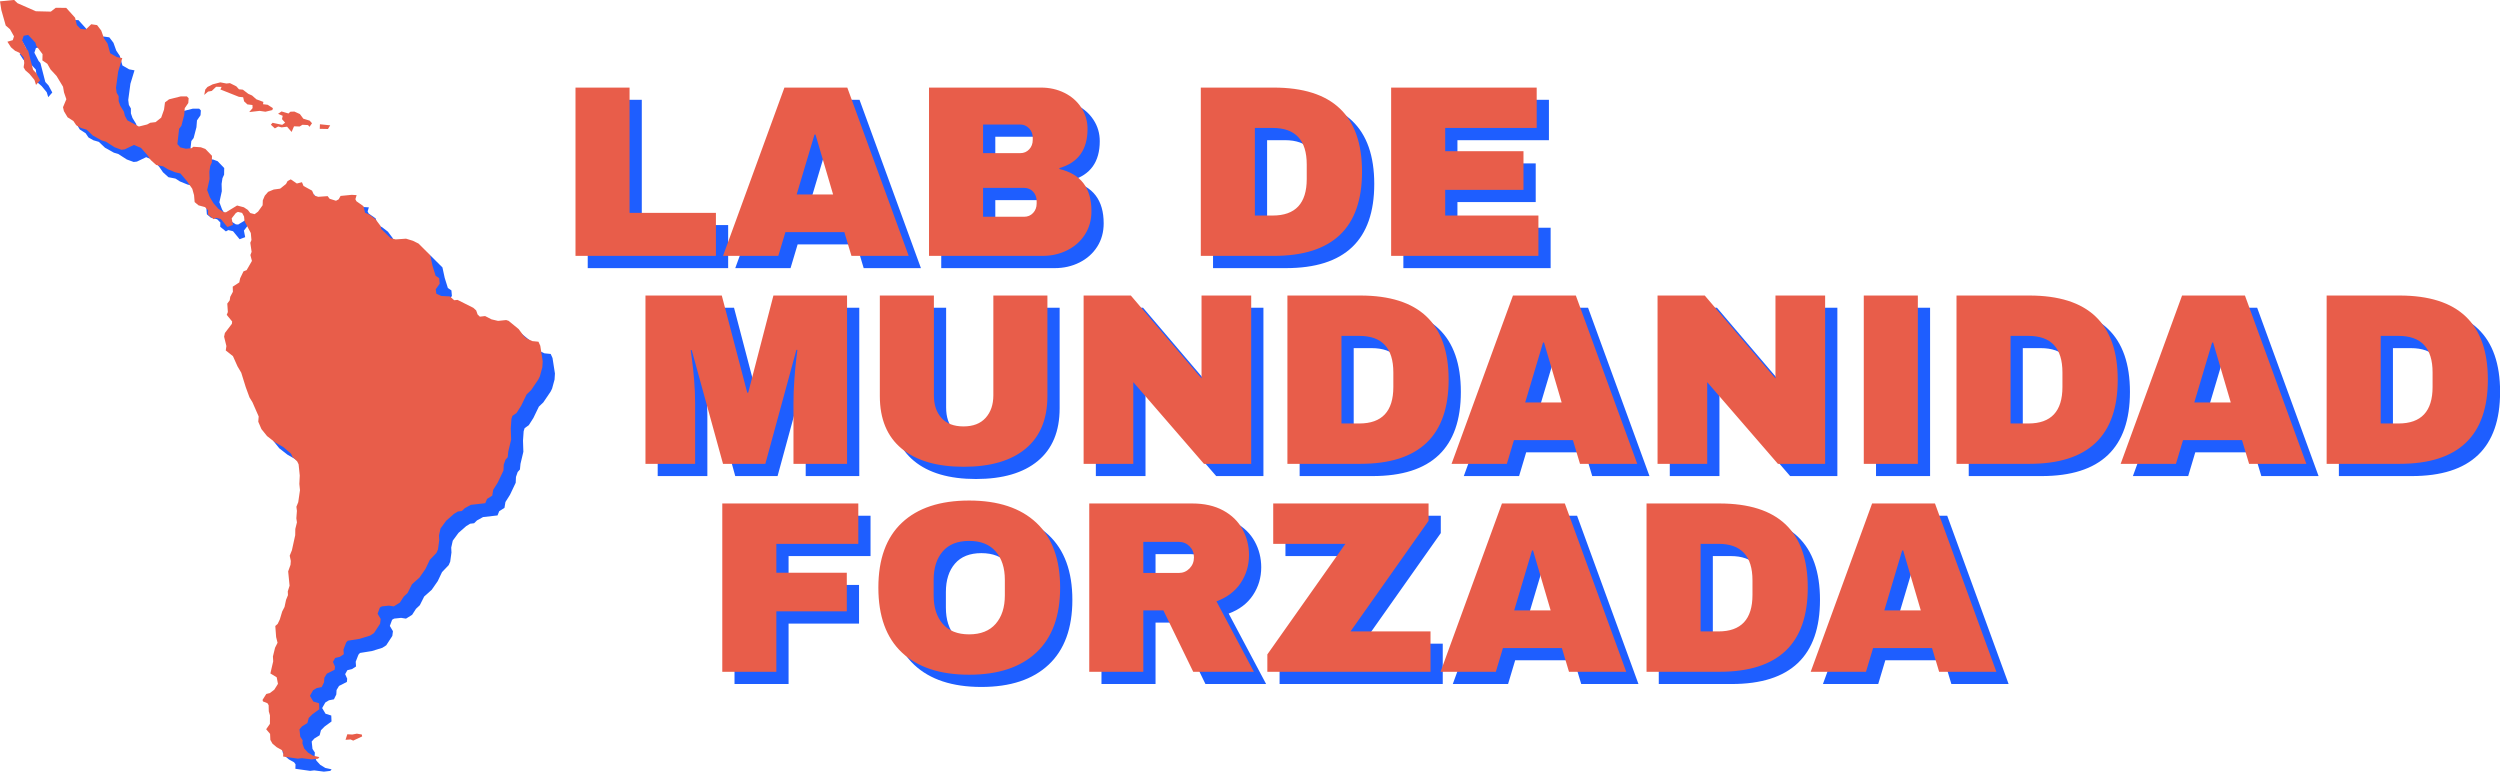
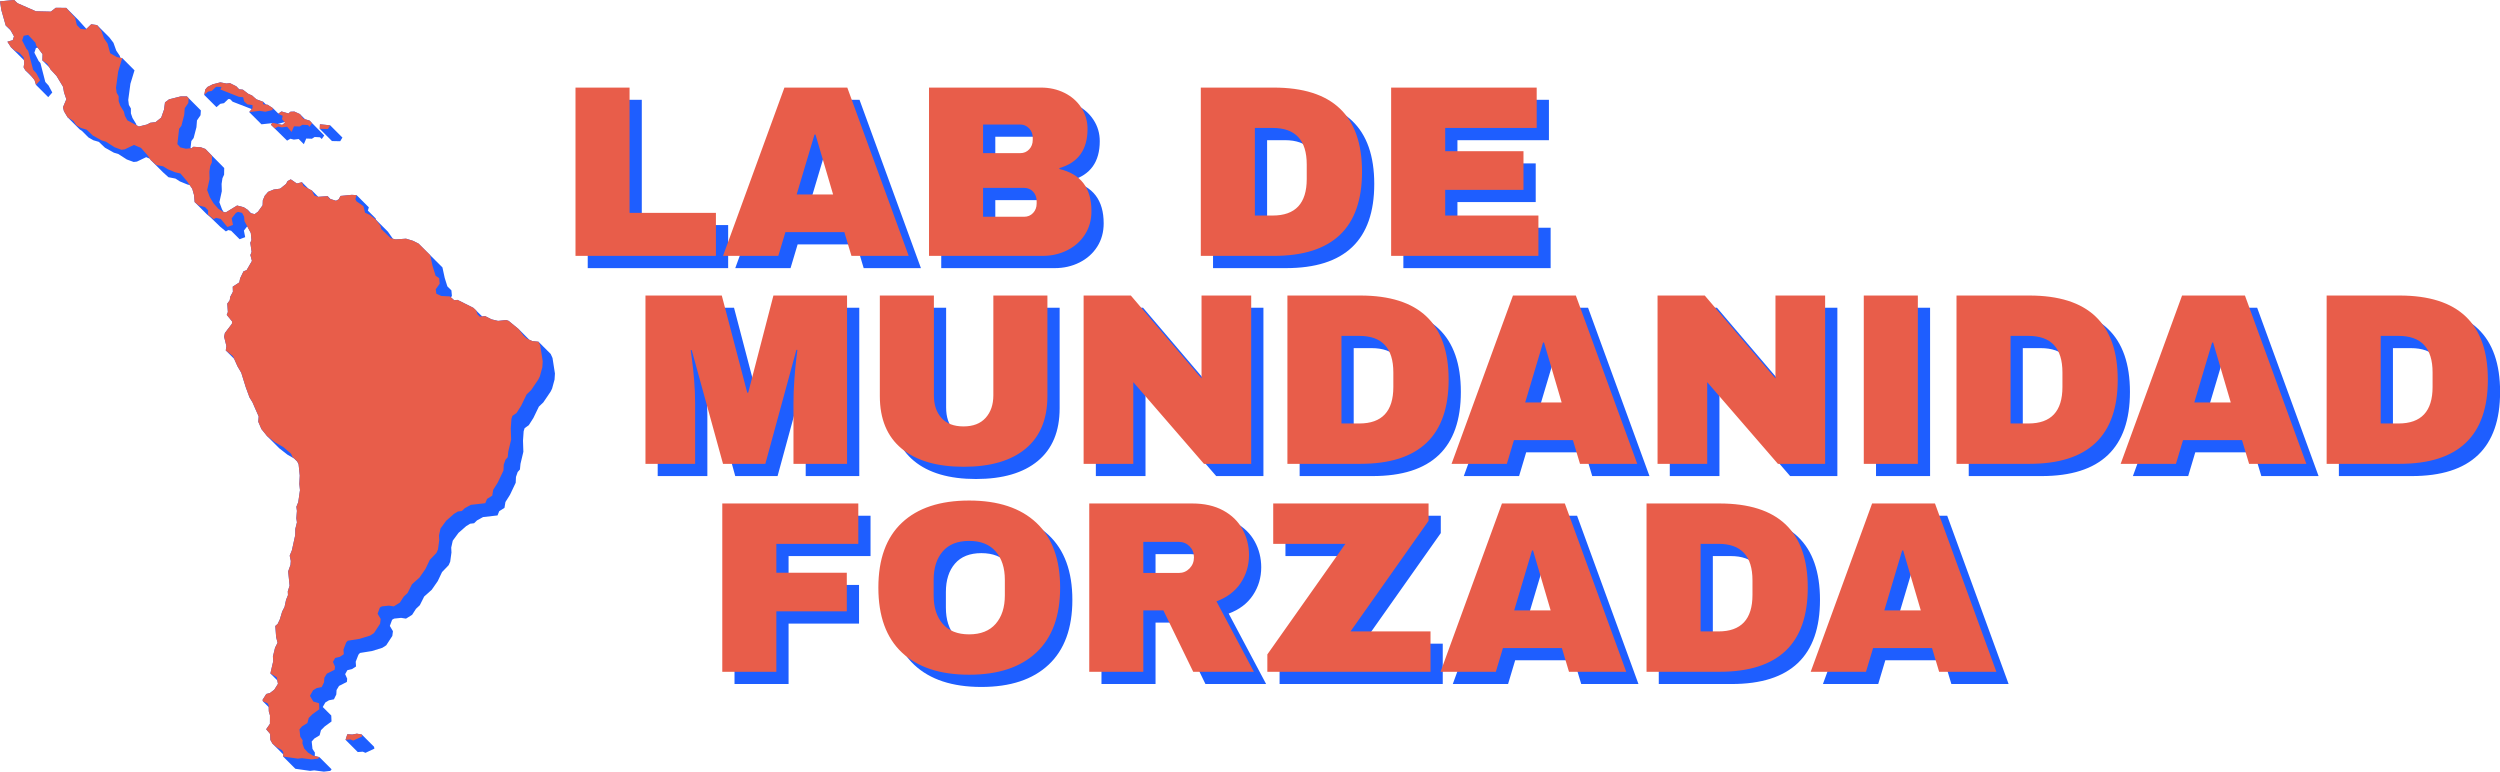
<svg xmlns="http://www.w3.org/2000/svg" viewBox="0 -35.8 1021.9 315.4" role="img" aria-label="Lab de Mundanidad Forzada">
  <defs>
-     <path id="c" d="M27.07,-32.58L30.69,-28.56L31.42,-25.55L32.93,-24L35.09,-23.76L37.29,-25.89L39.68,-25.54L41.38,-23.31L42.52,-20.12L43.98,-17.95L45.03,-14.05L47.78,-12.46L49.98,-12.05L48.31,-6.57L47.42,0.06L47.68,2.11L48.5,3.53L48.51,5.55L49.15,7.41L50.64,9.84L51.06,11.56L52.06,13.39L56.76,15.92L60.17,15.07L61.42,14.38L63.59,14.12L65.89,12.29L67.05,9L67.44,6.06L69.08,4.81L73.85,3.61L76.4,3.61L77.11,4.34L76.97,6.3L75.52,8.42L75.3,11.2L74.15,15.62L73.21,16.85L72.5,23.1L73.74,24.46L75.98,24.99L78.32,24.77L79.05,24.19L82.1,24.4L83.95,25.09L86.65,27.89L86.6,30.6L85.93,32.04L85.58,34.39L85.67,37.35L84.68,41.88L85.76,44.78L87.29,47.31L89.3,49.57L91.41,50.91L92.36,50.98L96.92,48.2L99.68,48.93L101.32,50.02L102.3,51.28L104.09,51.74L105.48,50.71L107.35,48.1L107.43,46.08L108.23,44.2L109.6,42.62L111.89,41.67L114.5,41.32L116.92,39.39L117.54,38.23L118.85,37.51L121.34,39.21L123.43,38.68L124.07,40.23L127.55,42.12L128.44,44.09L130.06,44.65L133.93,44.37L134.74,45.45L137.34,46.26L138.43,45.68L139.21,44.29L143.76,43.84L145.77,43.96L145.27,45.62L145.7,46.47L148.56,48.47L149.21,51.13L151.14,52.04L153.56,53.9L155.53,56.53L155.84,57.82L159.71,61.57L161.73,62.06L165.97,61.76L168.78,62.62L171.08,63.76L175.85,68.51L176.78,72.79L178.07,76.92L179.52,77.91L179.72,80.17L178.11,82.44L178.37,84.27L180.36,85.18L183.85,85.36L185.66,86.92L187.02,86.78L193.47,90.02L194.64,91.08L195.22,92.74L196.13,93.64L198.29,93.39L200.92,94.74L203.59,95.37L206.9,95.02L207.9,95.35L212.03,98.74L213.93,101.33L215.33,102.6L217.54,103.62L220.1,103.88L220.85,105.54L221.84,111.89L221.68,114.35L220.67,118.05L220.06,119.29L217.08,123.69L215.27,125.41L213.03,130.05L211.14,133.01L209.45,134.2L209.05,135.46L208.78,139.3L208.93,143.87L207.76,148.78L207.53,151.11L206.61,152.13L205.91,154.14L205.8,156.53L203.47,161.44L201.6,164.41L201.21,166.79L199.07,168.15L198.36,169.89L192.45,170.56L189.97,171.93L188.79,173.08L187.16,173.28L185.56,174.26L182.4,177.03L180.07,180.21L179.44,183.04L179.54,185.03L179.02,188.8L178.4,190.21L175.69,193.04L173.93,196.74L171.47,200.28L168.39,203.03L166.61,206.58L165.04,208.06L163.46,210.51L160.96,212.07L158.96,211.76L156.1,212.06L155.28,212.54L154.35,215.06L155.62,217.21L155.37,219.14L152.87,222.98L151.26,224.01L147.03,225.32L142.15,226.1L141.51,226.82L140.4,229.69L140.53,231.63L138.9,232.69L136.99,233.15L136.09,234.76L136.92,236.63L136.8,237.94L133.58,239.58L132.58,241.25L132.47,243.06L131.5,245.05L129.47,245.45L127.96,246.37L126.69,248.63L128.07,250.95L130.41,251.68L130.51,254.11L127.71,256.16L126.2,257.67L125.65,259.76L123.5,261.07L122.41,262.3L122.73,265.32L123.71,266.82L123.62,268.1L124.35,270.15L125.92,271.85L127.97,273.1L130.55,273.67L130.02,274.31L127.4,274.62L123.45,274.1L121.77,274.3L115.74,273.45L115.8,271.61L115.21,270.8L113.09,269.62L111.37,268.17L110.51,266.64L110.4,264.18L108.8,262.29L110.33,260.09L110.35,256.61L109.87,254.95L109.81,252.47L109.33,251.65L107.5,250.92L107.31,250.3L108.84,247.87L110.33,247.48L112.11,246.13L113.62,243.73L113.1,241.05L110.52,239.48L111.67,234.52L111.56,232.54L112.43,228.97L113.45,226.94L112.87,224.6L112.53,220.08L113.51,219.21L114.38,217.39L115.35,214.15L116.31,212.29L116.92,209.41L117.71,207.46L117.63,205.94L118.37,203.61L117.79,197.76L118.75,195.08L118.87,193.5L118.42,191.34L119.32,189.12L120.67,182.97L120.71,180.41L121.38,177.71L121.13,176.07L121.37,173.03L121.15,171.35L121.91,169.47L122.62,164.56L122.36,162.03L122.53,158.58L122.06,154.01L121.47,152.78L119.53,150.92L118.97,149.65L115.89,147.01L112.48,145.04L109.16,142.45L106.86,139.59L105.57,136.58L105.74,134.44L103.21,128.66L101.98,126.63L100.44,122.42L98.61,116.54L97.08,113.94L95.22,109.78L92.28,107.45L92.54,105.65L91.6,101.82L91.93,100.31L94.79,96.56L94.89,95.61L92.68,92.9L93.14,91.74L92.9,88.3L93.9,86.95L94.11,85.51L95.2,83.48L95.13,81.38L97.81,79.64L98.16,77.96L99.53,75.12L100.81,74.62L102.98,70.86L102.35,68.45L102.85,67.14L102.31,63.44L102.78,62.32L102.52,59.45L99.94,54.62L99.76,52.7L98.96,51.22L97.24,50.81L96.41,51.27L94.7,53.45L95.22,56.14L92.95,56.99L90.25,53.71L88.32,53.24L87.33,53.79L85.02,51.89L85.07,50.14L83.79,48.85L81.15,48.14L79.56,46.8L79.32,43.97L78.6,41.38L76.56,38.43L73.77,35.13L71.67,34.64L68.53,33.36L66.71,32.19L63.86,31.64L61.63,29.63L60.14,27.48L57.62,24.64L54.74,23.45L50.96,25.26L49.63,25.41L46.84,24.39L43.32,22.13L41.55,21.61L37.92,19.58L35.4,17.19L33.17,16.53L31.17,15.39L30,13.66L27.62,12.14L26.13,9.64L25.75,8.03L27.12,4.75L26.17,1.99L25.76,-0.36L23.11,-4.76L20.65,-7.42L19.34,-9.74L17.32,-11.1L17.4,-13.65L14.83,-17.1L14.44,-18.4L11.51,-21.52L9.69,-21.18L9.05,-19.26L10.79,-15.86L11.53,-15.02L13.52,-7.3L14.86,-5.83L16.37,-2.99L14.72,-1.09L14.09,-3.11L12.04,-5.6L10.34,-7.08L9.65,-8.29L9.91,-10.06L9.65,-12.36L7.88,-14.26L6.16,-15.04L4.49,-16.47L3.02,-18.75L5.22,-19.38L5.72,-20.95L4.09,-23.84L2.34,-25.36L0.55,-31.68L0,-35.25L5.78,-35.82L7.14,-34.5L14.66,-31.2L20.78,-31.05L22.79,-32.62Z" />
    <path id="t" d="M235.24 68.8L235.24 0L257.34 0L257.34 51.2L292.64 51.2L292.64 68.8L235.24 68.8M371.44 68.8L348.04 68.8L345.14 59.1L321.04 59.1L318.14 68.8L295.54 68.8L320.64 0L346.34 0L371.44 68.8M332.94 19.2L325.64 43.7L340.54 43.7L333.34 19.2L332.94 19.2M425.54 0Q430.74 0 435.09 2.15Q439.44 4.3 441.99 8.2Q444.54 12.1 444.54 16.9L444.54 16.9Q444.54 29.6 433.04 32.9L433.04 32.9L433.04 33.3Q446.14 36.3 446.14 50.5L446.14 50.5Q446.14 55.9 443.49 60.05Q440.84 64.2 436.24 66.5Q431.64 68.8 426.14 68.8L426.14 68.8L379.74 68.8L379.74 0L425.54 0M401.84 15.1L401.84 26.8L417.04 26.8Q419.24 26.8 420.69 25.25Q422.14 23.7 422.14 21.4L422.14 21.4L422.14 20.4Q422.14 18.2 420.64 16.65Q419.14 15.1 417.04 15.1L417.04 15.1L401.84 15.1M401.84 41L401.84 52.8L418.64 52.8Q420.84 52.8 422.29 51.25Q423.74 49.7 423.74 47.4L423.74 47.4L423.74 46.4Q423.74 44.1 422.29 42.55Q420.84 41 418.64 41L418.64 41L401.84 41M520.64 0Q556.74 0 556.74 34.4L556.74 34.4Q556.74 68.8 520.64 68.8L520.64 68.8L490.84 68.8L490.84 0L520.64 0M512.94 16.5L512.94 52.3L520.24 52.3Q534.14 52.3 534.14 37.4L534.14 37.4L534.14 31.4Q534.14 16.5 520.24 16.5L520.24 16.5L512.94 16.5M568.64 68.8L568.64 0L628.14 0L628.14 16.5L590.74 16.5L590.74 26L622.74 26L622.74 41.8L590.74 41.8L590.74 52.3L628.84 52.3L628.84 68.8L568.64 68.8M346.24 153.8L324.34 153.8L324.34 129Q324.34 124.4 324.69 119.55Q325.04 114.7 325.44 111.4Q325.84 108.1 325.94 107.2L325.94 107.2L325.54 107.2L312.84 153.8L295.54 153.8L282.74 107.3L282.34 107.3Q282.44 108.2 282.89 111.45Q283.34 114.7 283.74 119.55Q284.14 124.4 284.14 129L284.14 129L284.14 153.8L263.84 153.8L263.84 85L295.04 85L305.44 124.7L305.84 124.7L316.14 85L346.24 85L346.24 153.8M428.14 126.1Q428.14 140.2 419.24 147.6Q410.34 155 393.94 155L393.94 155Q377.54 155 368.59 147.6Q359.64 140.2 359.64 126.1L359.64 126.1L359.64 85L381.74 85L381.74 125.8Q381.74 131.6 384.84 135.05Q387.94 138.5 393.84 138.5L393.84 138.5Q399.74 138.5 402.89 135Q406.04 131.5 406.04 125.8L406.04 125.8L406.04 85L428.14 85L428.14 126.1M511.44 153.8L492.14 153.8L463.24 120.4L463.24 153.8L442.94 153.8L442.94 85L462.24 85L491.14 118.9L491.14 85L511.44 85L511.44 153.8M556.04 85Q592.14 85 592.14 119.4L592.14 119.4Q592.14 153.8 556.04 153.8L556.04 153.8L526.24 153.8L526.24 85L556.04 85M548.34 101.5L548.34 137.3L555.64 137.3Q569.54 137.3 569.54 122.4L569.54 122.4L569.54 116.4Q569.54 101.5 555.64 101.5L555.64 101.5L548.34 101.5M669.24 153.8L645.84 153.8L642.94 144.1L618.84 144.1L615.94 153.8L593.34 153.8L618.44 85L644.14 85L669.24 153.8M630.74 104.2L623.44 128.7L638.34 128.7L631.14 104.2L630.74 104.2M746.04 153.8L726.74 153.8L697.84 120.4L697.84 153.8L677.54 153.8L677.54 85L696.84 85L725.74 118.9L725.74 85L746.04 85L746.04 153.8M783.94 153.8L761.84 153.8L761.84 85L783.94 85L783.94 153.8M829.54 85Q865.64 85 865.64 119.4L865.64 119.4Q865.64 153.8 829.54 153.8L829.54 153.8L799.74 153.8L799.74 85L829.54 85M821.84 101.5L821.84 137.3L829.14 137.3Q843.04 137.3 843.04 122.4L843.04 122.4L843.04 116.4Q843.04 101.5 829.14 101.5L829.14 101.5L821.84 101.5M942.74 153.8L919.34 153.8L916.44 144.1L892.34 144.1L889.44 153.8L866.84 153.8L891.94 85L917.64 85L942.74 153.8M904.24 104.2L896.94 128.7L911.84 128.7L904.64 104.2L904.24 104.2M980.84 85Q1016.94 85 1016.94 119.4L1016.94 119.4Q1016.94 153.8 980.84 153.8L980.84 153.8L951.04 153.8L951.04 85L980.84 85M973.14 101.5L973.14 137.3L980.44 137.3Q994.34 137.3 994.34 122.4L994.34 122.4L994.34 116.4Q994.34 101.5 980.44 101.5L980.44 101.5L973.14 101.5M295.24 238.8L295.24 170L350.84 170L350.84 186.5L317.34 186.5L317.34 198.3L346.14 198.3L346.14 214.1L317.34 214.1L317.34 238.8L295.24 238.8M396.14 168.8Q413.94 168.8 423.64 177.9Q433.34 187 433.34 204.4L433.34 204.4Q433.34 221.8 423.64 230.9Q413.94 240 396.14 240L396.14 240Q378.34 240 368.69 230.95Q359.04 221.9 359.04 204.4L359.04 204.4Q359.04 186.9 368.69 177.85Q378.34 168.8 396.14 168.8L396.14 168.8M396.14 185.3Q389.04 185.3 385.34 189.6Q381.64 193.9 381.64 201.2L381.64 201.2L381.64 207.6Q381.64 214.9 385.34 219.2Q389.04 223.5 396.14 223.5L396.14 223.5Q403.24 223.5 406.99 219.2Q410.74 214.9 410.74 207.6L410.74 207.6L410.74 201.2Q410.74 193.9 406.99 189.6Q403.24 185.3 396.14 185.3L396.14 185.3M510.54 191.1Q510.54 197.4 507.14 202.5Q503.74 207.6 497.24 210L497.24 210L512.54 238.8L487.74 238.8L475.54 213.7L467.34 213.7L467.34 238.8L445.24 238.8L445.24 170L487.34 170Q494.74 170 499.99 172.85Q505.24 175.7 507.89 180.55Q510.54 185.4 510.54 191.1L510.54 191.1M488.04 192Q488.04 189.3 486.24 187.5Q484.44 185.7 481.84 185.7L481.84 185.7L467.34 185.7L467.34 198.4L481.84 198.4Q484.44 198.4 486.24 196.55Q488.04 194.7 488.04 192L488.04 192M583.94 177.1L552.04 222.3L584.74 222.3L584.74 238.8L518.04 238.8L518.04 231.7L549.94 186.5L520.44 186.5L520.44 170L583.94 170L583.94 177.1M664.74 238.8L641.34 238.8L638.44 229.1L614.34 229.1L611.44 238.8L588.84 238.8L613.94 170L639.64 170L664.74 238.8M626.24 189.2L618.94 213.7L633.84 213.7L626.64 189.2L626.24 189.2M702.84 170Q738.94 170 738.94 204.4L738.94 204.4Q738.94 238.8 702.84 238.8L702.84 238.8L673.04 238.8L673.04 170L702.84 170M695.14 186.5L695.14 222.3L702.44 222.3Q716.34 222.3 716.34 207.4L716.34 207.4L716.34 201.4Q716.34 186.5 702.44 186.5L702.44 186.5L695.14 186.5M816.04 238.8L792.64 238.8L789.74 229.1L765.64 229.1L762.74 238.8L740.14 238.8L765.24 170L790.94 170L816.04 238.8M777.54 189.2L770.24 213.7L785.14 213.7L777.94 189.2L777.54 189.2" />
  </defs>
-   <g fill="#1E5EFF" transform="translate(5 5)">
-     <use href="#c" />
-     <use href="#t" />
+   <g fill="#1E5EFF">
+     <path d="M82.11,9.34L81.97,11.3L80.52,13.42L80.3,16.2L79.15,20.62L78.21,21.85L77.87,24.81L78.32,24.77L79.05,24.19L82.1,24.4L83.95,25.09L91.65,32.89L91.6,35.6L90.93,37.04L90.58,39.39L90.67,42.35L89.68,46.88L90.76,49.78L91.44,50.91L92.36,50.98L96.92,48.2L99.68,48.93L101.32,50.02L102.68,51.38L104.09,51.74L105.48,50.71L107.35,48.1L107.43,46.08L108.23,44.2L109.6,42.62L111.89,41.67L114.5,41.32L116.92,39.39L117.54,38.23L118.85,37.51L121.34,39.21L123.43,38.68L126.06,41.31L127.55,42.12L130.08,44.65L133.93,44.37L135.13,45.57L137.34,46.26L138.43,45.68L139.21,44.29L143.76,43.84L145.77,43.96L150.77,48.96L150.37,50.28L153.56,53.47L153.7,54.04L158.56,58.9L160.59,61.78L161.73,62.06L165.97,61.76L168.78,62.62L171.08,63.76L180.85,73.51L181.78,77.79L182.86,81.25L184.52,82.91L184.72,85.17L184.31,85.75L185.66,86.92L187.02,86.78L193.47,90.02L197.09,93.53L198.29,93.39L200.92,94.74L203.59,95.37L206.9,95.02L207.9,95.35L212.03,98.74L216.37,103.08L217.54,103.62L220.1,103.88L225.1,108.88L225.85,110.54L226.84,116.89L226.68,119.35L225.67,123.05L225.06,124.29L222.08,128.69L220.27,130.41L218.03,135.05L216.14,138.01L214.45,139.2L214.05,140.46L213.78,144.3L213.93,148.87L212.76,153.78L212.53,156.11L211.61,157.13L210.91,159.14L210.8,161.53L208.47,166.44L206.6,169.41L206.21,171.79L204.07,173.15L203.36,174.89L197.45,175.56L194.97,176.93L193.79,178.08L192.16,178.28L190.56,179.26L187.4,182.03L185.07,185.21L184.44,188.04L184.54,190.03L184.02,193.8L183.4,195.21L180.69,198.04L178.93,201.74L176.47,205.28L173.39,208.03L171.61,211.58L170.04,213.06L168.46,215.51L165.96,217.07L163.96,216.76L161.1,217.06L160.28,217.54L159.35,220.06L160.62,222.21L160.37,224.14L157.87,227.98L156.26,229.01L152.03,230.32L147.15,231.1L146.51,231.82L145.4,234.69L145.53,236.63L143.9,237.69L141.99,238.15L141.09,239.76L141.92,241.63L141.8,242.94L138.58,244.58L137.58,246.25L137.47,248.06L136.5,250.05L134.47,250.45L132.96,251.37L131.93,253.2L135.41,256.68L135.51,259.11L132.71,261.16L131.2,262.67L130.65,264.76L128.5,266.07L127.41,267.3L127.73,270.32L128.71,271.82L128.68,273.26L130.55,273.67L135.55,278.67L135.02,279.31L132.4,279.62L128.45,279.1L126.77,279.3L120.74,278.45L115.74,273.45L115.77,272.57L111.37,268.17L110.51,266.64L110.4,264.18L108.8,262.29L110.33,260.09L110.35,256.61L109.87,254.95L109.83,253.25L107.5,250.92L107.31,250.3L108.84,247.87L110.33,247.48L112.11,246.13L113.62,243.73L113.34,242.3L110.52,239.48L111.67,234.52L111.56,232.54L112.43,228.97L113.45,226.94L112.87,224.6L112.53,220.08L113.51,219.21L114.38,217.39L115.35,214.15L116.31,212.29L116.92,209.41L117.71,207.46L117.63,205.94L118.37,203.61L117.79,197.76L118.75,195.08L118.87,193.5L118.42,191.34L119.32,189.12L120.67,182.97L120.71,180.41L121.38,177.71L121.13,176.07L121.37,173.03L121.15,171.35L121.91,169.47L122.62,164.56L122.36,162.03L122.53,158.58L122.06,154.01L121.54,152.93L120.25,151.64L117.48,150.04L114.16,147.45L109.16,142.45L106.86,139.59L105.57,136.58L105.74,134.44L103.21,128.66L101.98,126.63L100.44,122.42L98.61,116.54L97.08,113.94L95.71,110.88L92.28,107.45L92.54,105.65L91.6,101.82L91.93,100.31L94.79,96.56L94.89,95.61L92.68,92.9L93.14,91.74L92.9,88.3L93.9,86.95L94.11,85.51L95.2,83.48L95.13,81.38L97.81,79.64L98.16,77.96L99.53,75.12L100.81,74.62L102.98,70.86L102.35,68.45L102.85,67.14L102.31,63.44L102.78,62.32L102.52,59.45L101.06,56.72L99.7,58.45L100.22,61.14L97.95,61.99L94.48,58.52L93.32,58.24L92.33,58.79L90.02,56.89L86.15,53.14L84.56,51.8L79.56,46.8L79.32,43.97L78.6,41.38L77.54,39.84L76.67,39.64L73.53,38.36L71.71,37.19L68.86,36.64L66.63,34.63L61.63,29.63L61.24,29.07L59.74,28.45L55.96,30.26L54.63,30.41L51.84,29.39L48.32,27.13L46.55,26.61L42.92,24.58L40.4,22.19L38.17,21.53L36.17,20.39L33.45,17.67L32.62,17.14L27.62,12.14L26.13,9.64L25.75,8.03L27.12,4.75L26.17,1.99L25.76,-0.36L23.11,-4.76L20.65,-7.42L20.2,-8.22L17.32,-11.1L17.4,-13.65L15.41,-16.32L14.69,-16.18L14.05,-14.26L15.79,-10.86L16.53,-10.02L18.52,-2.3L19.86,-0.83L21.37,2.01L19.72,3.91L14.72,-1.09L14.09,-3.11L13.07,-4.35L10.34,-7.08L9.65,-8.29L9.91,-10.06L9.78,-11.22L4.49,-16.47L3.02,-18.75L5.22,-19.38L5.72,-20.95L4.39,-23.31L2.34,-25.36L0.55,-31.68L0,-35.25L5.78,-35.82L7.14,-34.5L14.66,-31.2L20.78,-31.05L22.79,-32.62L27.07,-32.58L32.07,-27.58L35.31,-23.98L37.29,-25.89L39.68,-25.54L44.68,-20.54L46.38,-18.31L47.52,-15.12L48.98,-12.95L49.18,-12.2L49.98,-12.05L54.98,-7.05L53.31,-1.57L52.42,5.06L52.68,7.11L53.5,8.53L53.51,10.55L54.15,12.41L55.64,14.84L55.77,15.39L56.76,15.92L60.17,15.07L61.42,14.38L63.59,14.12L65.89,12.29L67.05,9L67.44,6.06L69.08,4.81L73.85,3.61L76.4,3.61ZM146.24,271.61L141.24,266.61L141.97,264.33L143.98,264.45L145.87,264.09L147.89,264.44L152.89,269.44L153.04,270.22L149.38,271.93L148.3,271.46ZM124.7,12.94L126.58,13.51L132.54,19.58L131.51,21.03L130.8,20.32L128.62,20.2L127.5,20.91L125.18,20.83L124.2,23.14L122.08,21.02L120.11,21.27L118.72,20.91L117.35,21.68L110.72,15.18L111.27,14.54L106.87,15.01L101.87,10.01L102.9,8.8L95.09,5.77L94.01,4.69L93.32,4.68L91.56,6.37L90.05,6.64L88.48,8L83.48,3L83.91,0.8L84.78,-0.24L86.94,-1.33L90.07,-2.14L92.56,-1.66L93.99,-1.82L96.6,-0.51L97.82,0.71L99.27,0.85L101.49,2.55L103.03,3.23L104.79,4.79L107.65,5.85L108.74,6.94L109.39,7.02L111.55,8.41L113.78,10.64L115.07,9.75L117.93,10.59L118.68,9.87L120.32,9.8L122.58,10.82ZM130.7,16.86L130.78,14.99L134.97,15.43L139.97,20.43L139.06,21.93L135.7,21.86ZM116.34,14.11L113.57,14.85L115.34,15.23L116.55,14.35Z" />
+     <use href="#t" transform="translate(5 5)" />
  </g>
  <g fill="#E85D4A">
-     <use href="#c" />
-     <path d="M147.89,264.44L148.04,265.22L144.38,266.93L143.3,266.46L141.24,266.61L141.97,264.33L143.98,264.45L145.87,264.09ZM134.97,15.43L134.06,16.93L130.7,16.86L130.78,14.99ZM117.35,15.99L115.11,16.27L113.72,15.91L112.35,16.68L110.72,15.18L111.4,14.39L115.34,15.23L116.55,14.35L115.27,12.89L115.56,11.54L113.66,10.73L115.07,9.75L117.93,10.59L118.68,9.87L120.32,9.8L122.58,10.82L123.99,12.72L126.58,13.51L127.54,14.58L126.51,16.03L125.91,15.33L123.62,15.2L122.5,15.91L120.18,15.83L119.2,18.14ZM92.56,-1.66L93.99,-1.82L96.6,-0.51L97.68,0.7L99.27,0.85L101.49,2.55L103.03,3.23L104.79,4.79L107.65,5.85L107.52,6.8L109.39,7.02L111.55,8.41L111.32,9.19L108.49,9.87L106.12,9.52L101.87,10.01L103.25,8.39L103.2,7.13L101.11,6.87L99.78,5.63L99.39,3.95L97.66,3.78L90.09,0.77L90.58,-0.29L88.32,-0.32L86.56,1.37L85.05,1.64L83.48,3L83.91,0.8L84.78,-0.24L86.94,-1.33L90.07,-2.14Z" />
+     <path d="M27.07,-32.58L30.69,-28.56L31.42,-25.55L32.93,-24L35.09,-23.76L37.29,-25.89L39.68,-25.54L41.38,-23.31L42.52,-20.12L43.98,-17.95L45.03,-14.05L47.78,-12.46L49.98,-12.05L48.31,-6.57L47.42,0.06L47.68,2.11L48.5,3.53L48.51,5.55L49.15,7.41L50.64,9.84L51.06,11.56L52.06,13.39L56.76,15.92L60.17,15.07L61.42,14.38L63.59,14.12L65.89,12.29L67.05,9L67.44,6.06L69.08,4.81L73.85,3.61L76.4,3.61L77.11,4.34L76.97,6.3L75.52,8.42L75.3,11.2L74.15,15.62L73.21,16.85L72.5,23.1L73.74,24.46L75.98,24.99L78.32,24.77L79.05,24.19L82.1,24.4L83.95,25.09L86.65,27.89L86.6,30.6L85.93,32.04L85.58,34.39L85.67,37.35L84.68,41.88L85.76,44.78L87.29,47.31L89.3,49.57L91.41,50.91L92.36,50.98L96.92,48.2L99.68,48.93L101.32,50.02L102.3,51.28L104.09,51.74L105.48,50.71L107.35,48.1L107.43,46.08L108.23,44.2L109.6,42.62L111.89,41.67L114.5,41.32L116.92,39.39L117.54,38.23L118.85,37.51L121.34,39.21L123.43,38.68L124.07,40.23L127.55,42.12L128.44,44.09L130.06,44.65L133.93,44.37L134.74,45.45L137.34,46.26L138.43,45.68L139.21,44.29L143.76,43.84L145.77,43.96L145.27,45.62L145.7,46.47L148.56,48.47L149.21,51.13L151.14,52.04L153.56,53.9L155.53,56.53L155.84,57.82L159.71,61.57L161.73,62.06L165.97,61.76L168.78,62.62L171.08,63.76L175.85,68.51L176.78,72.79L178.07,76.92L179.52,77.91L179.72,80.17L178.11,82.44L178.37,84.27L180.36,85.18L183.85,85.36L185.66,86.92L187.02,86.78L193.47,90.02L194.64,91.08L195.22,92.74L196.13,93.64L198.29,93.39L200.92,94.74L203.59,95.37L206.9,95.02L207.9,95.35L212.03,98.74L213.93,101.33L215.33,102.6L217.54,103.62L220.1,103.88L220.85,105.54L221.84,111.89L221.68,114.35L220.67,118.05L220.06,119.29L217.08,123.69L215.27,125.41L213.03,130.05L211.14,133.01L209.45,134.2L209.05,135.46L208.78,139.3L208.93,143.87L207.76,148.78L207.53,151.11L206.61,152.13L205.91,154.14L205.8,156.53L203.47,161.44L201.6,164.41L201.21,166.79L199.07,168.15L198.36,169.89L192.45,170.56L189.97,171.93L188.79,173.08L187.16,173.28L185.56,174.26L182.4,177.03L180.07,180.21L179.44,183.04L179.54,185.03L179.02,188.8L178.4,190.21L175.69,193.04L173.93,196.74L171.47,200.28L168.39,203.03L166.61,206.58L165.04,208.06L163.46,210.51L160.96,212.07L158.96,211.76L156.1,212.06L155.28,212.54L154.35,215.06L155.62,217.21L155.37,219.14L152.87,222.98L151.26,224.01L147.03,225.32L142.15,226.1L141.51,226.82L140.4,229.69L140.53,231.63L138.9,232.69L136.99,233.15L136.09,234.76L136.92,236.63L136.8,237.94L133.58,239.58L132.58,241.25L132.47,243.06L131.5,245.05L129.47,245.45L127.96,246.37L126.69,248.63L128.07,250.95L130.41,251.68L130.51,254.11L127.71,256.16L126.2,257.67L125.65,259.76L123.5,261.07L122.41,262.3L122.73,265.32L123.71,266.82L123.62,268.1L124.35,270.15L125.92,271.85L127.97,273.1L130.55,273.67L130.02,274.31L127.4,274.62L123.45,274.1L121.77,274.3L115.74,273.45L115.8,271.61L115.21,270.8L113.09,269.62L111.37,268.17L110.51,266.64L110.4,264.18L108.8,262.29L110.33,260.09L110.35,256.61L109.87,254.95L109.81,252.47L109.33,251.65L107.5,250.92L107.31,250.3L108.84,247.87L110.33,247.48L112.11,246.13L113.62,243.73L113.1,241.05L110.52,239.48L111.67,234.52L111.56,232.54L112.43,228.97L113.45,226.94L112.87,224.6L112.53,220.08L113.51,219.21L114.38,217.39L115.35,214.15L116.31,212.29L116.92,209.41L117.71,207.46L117.63,205.94L118.37,203.61L117.79,197.76L118.75,195.08L118.87,193.5L118.42,191.34L119.32,189.12L120.67,182.97L120.71,180.41L121.38,177.71L121.13,176.07L121.37,173.03L121.15,171.35L121.91,169.47L122.62,164.56L122.36,162.03L122.53,158.58L122.06,154.01L121.47,152.78L119.53,150.92L118.97,149.65L115.89,147.01L112.48,145.04L109.16,142.45L106.86,139.59L105.57,136.58L105.74,134.44L103.21,128.66L101.98,126.63L100.44,122.42L98.61,116.54L97.08,113.94L95.22,109.78L92.28,107.45L92.54,105.65L91.6,101.82L91.93,100.31L94.79,96.56L94.89,95.61L92.68,92.9L93.14,91.74L92.9,88.3L93.9,86.95L94.11,85.51L95.2,83.48L95.13,81.38L97.81,79.64L98.16,77.96L99.53,75.12L100.81,74.62L102.98,70.86L102.35,68.45L102.85,67.14L102.31,63.44L102.78,62.32L102.52,59.45L99.94,54.62L99.76,52.7L98.96,51.22L97.24,50.81L96.41,51.27L94.7,53.45L95.22,56.14L92.95,56.99L90.25,53.71L88.32,53.24L87.33,53.79L85.02,51.89L85.07,50.14L83.79,48.85L81.15,48.14L79.56,46.8L79.32,43.97L78.6,41.38L76.56,38.43L73.77,35.13L71.67,34.64L68.53,33.36L66.71,32.19L63.86,31.64L61.63,29.63L60.14,27.48L57.62,24.64L54.74,23.45L50.96,25.26L49.63,25.41L46.84,24.39L43.32,22.13L41.55,21.61L37.92,19.58L35.4,17.19L33.17,16.53L31.17,15.39L30,13.66L27.62,12.14L26.13,9.64L25.75,8.03L27.12,4.75L26.17,1.99L25.76,-0.36L23.11,-4.76L20.65,-7.42L19.34,-9.74L17.32,-11.1L17.4,-13.65L14.83,-17.1L14.44,-18.4L11.51,-21.52L9.69,-21.18L9.05,-19.26L10.79,-15.86L11.53,-15.02L13.52,-7.3L14.86,-5.83L16.37,-2.99L14.72,-1.09L14.09,-3.11L12.04,-5.6L10.34,-7.08L9.65,-8.29L9.91,-10.06L9.65,-12.36L7.88,-14.26L6.16,-15.04L4.49,-16.47L3.02,-18.75L5.22,-19.38L5.72,-20.95L4.09,-23.84L2.34,-25.36L0.55,-31.68L0,-35.25L5.78,-35.82L7.14,-34.5L14.66,-31.2L20.78,-31.05L22.79,-32.62ZM147.89,264.44L148.04,265.22L144.38,266.93L143.3,266.46L141.24,266.61L141.97,264.33L143.98,264.45L145.87,264.09ZM134.97,15.43L134.06,16.93L130.7,16.86L130.78,14.99ZM117.35,15.99L115.11,16.27L113.72,15.91L112.35,16.68L110.72,15.18L111.4,14.39L115.34,15.23L116.55,14.35L115.27,12.89L115.56,11.54L113.66,10.73L115.07,9.75L117.93,10.59L118.68,9.87L120.32,9.8L122.58,10.82L123.99,12.72L126.58,13.51L127.54,14.58L126.51,16.03L125.91,15.33L123.62,15.2L122.5,15.91L120.18,15.83L119.2,18.14ZM92.56,-1.66L93.99,-1.82L96.6,-0.51L97.68,0.7L99.27,0.85L101.49,2.55L103.03,3.23L104.79,4.79L107.65,5.85L107.52,6.8L109.39,7.02L111.55,8.41L111.32,9.19L108.49,9.87L106.12,9.52L101.87,10.01L103.25,8.39L103.2,7.13L101.11,6.87L99.78,5.63L99.39,3.95L97.66,3.78L90.09,0.77L90.58,-0.29L88.32,-0.32L86.56,1.37L85.05,1.64L83.48,3L83.91,0.8L84.78,-0.24L86.94,-1.33L90.07,-2.14Z" />
    <use href="#t" />
  </g>
</svg>
